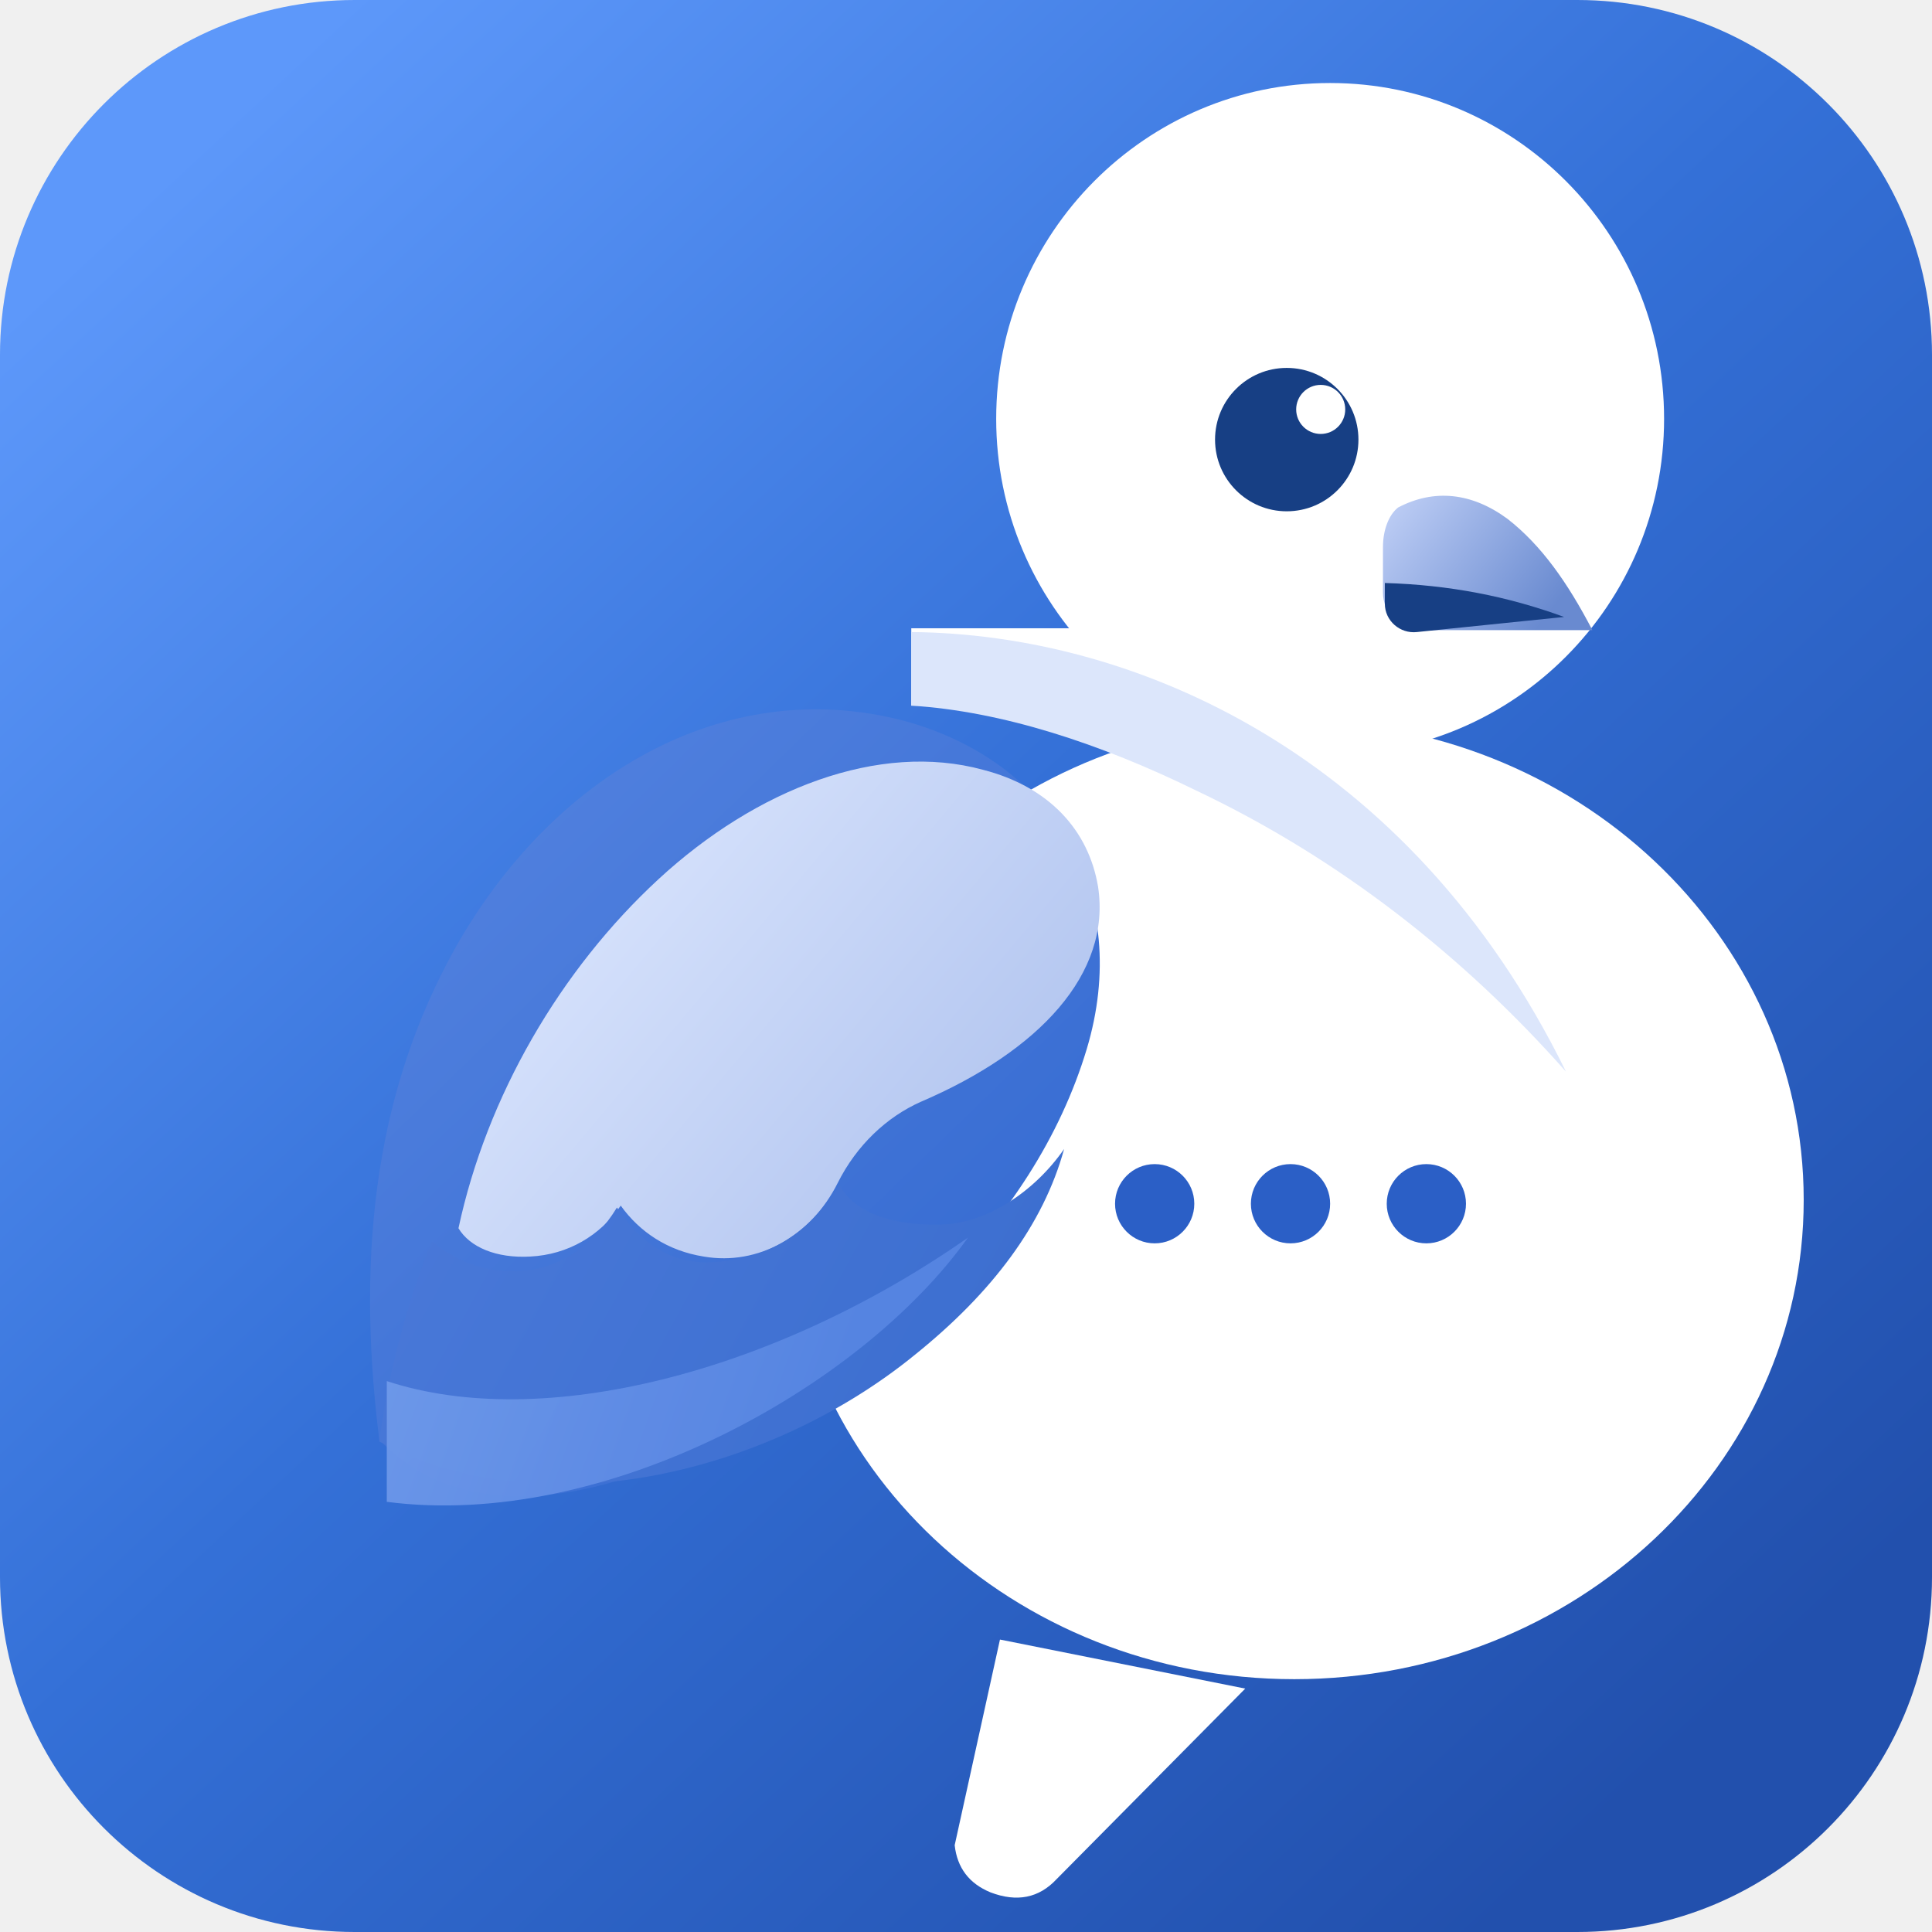
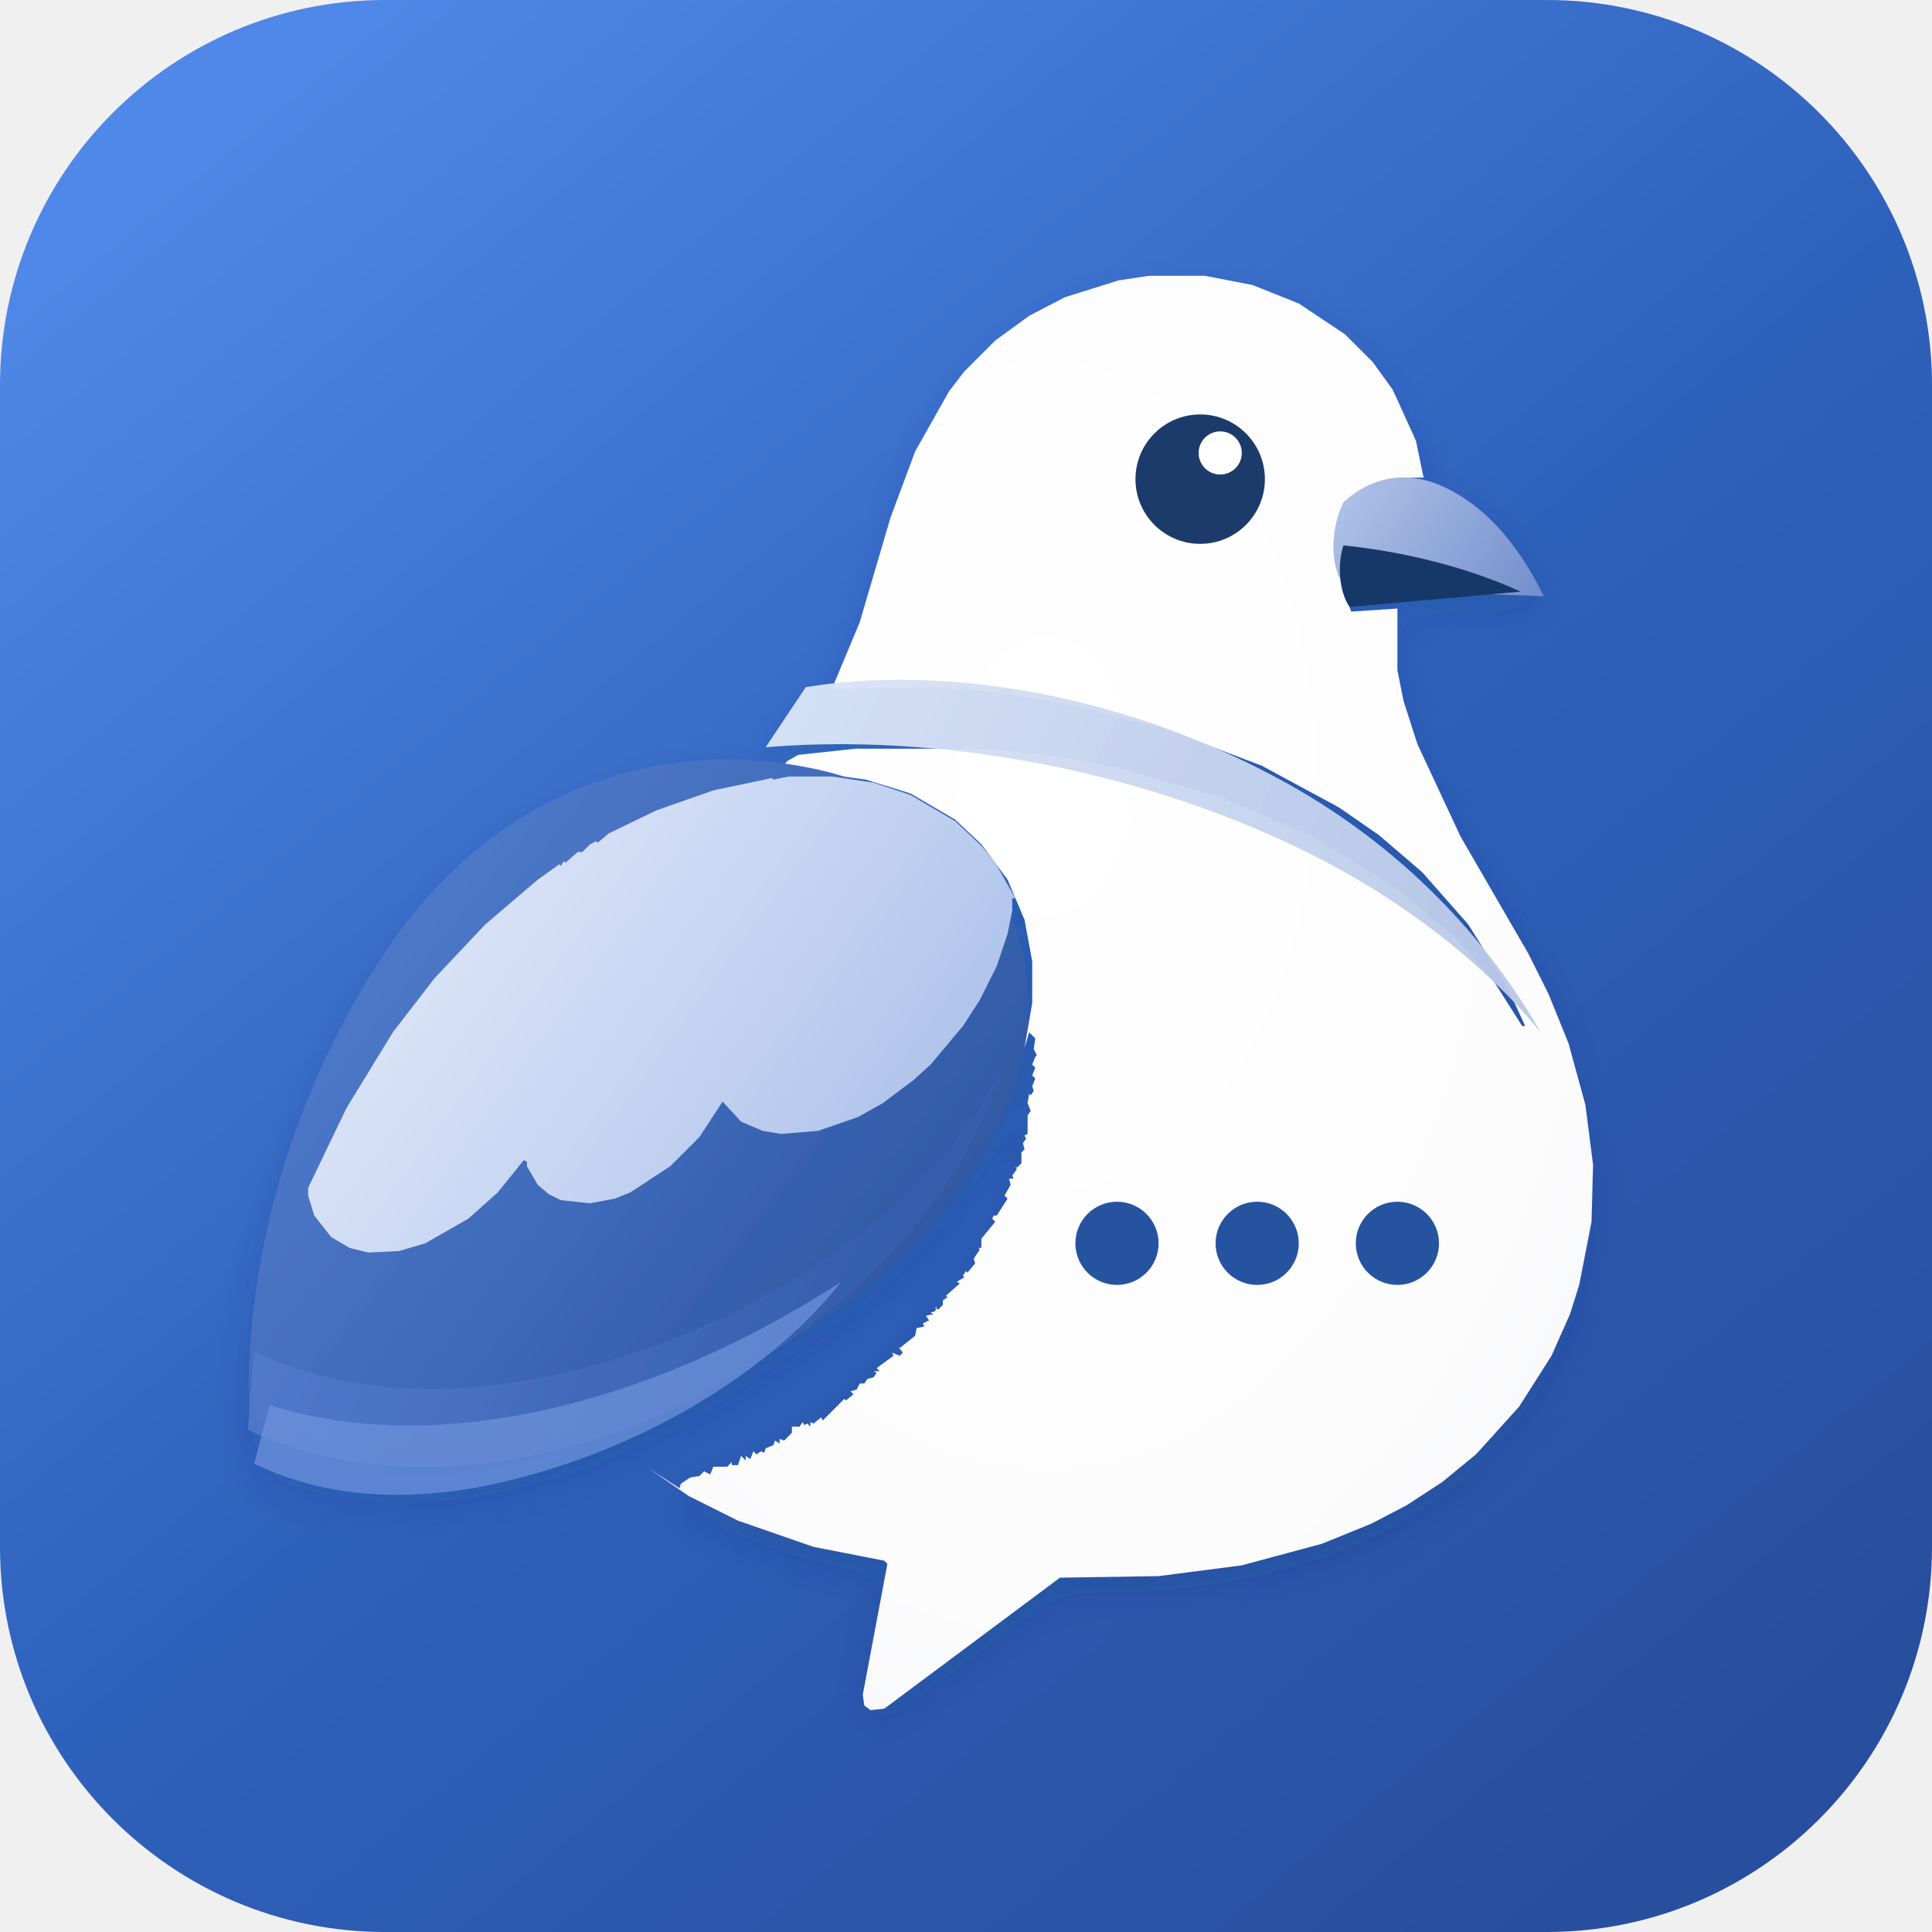
- <svg xmlns="http://www.w3.org/2000/svg" viewBox="0 0 1024 1024" role="img" aria-labelledby="title desc">
+ <svg xmlns="http://www.w3.org/2000/svg" viewBox="0 0 1254 1254" role="img" aria-label="Pigeon app icon">
  <defs>
-     <linearGradient id="bg" x1="110" y1="70" x2="900" y2="920" gradientUnits="userSpaceOnUse">
-       <stop offset="0" stop-color="#5d98fa" />
-       <stop offset="0.48" stop-color="#3470d7" />
-       <stop offset="1" stop-color="#2250ad" />
+     <linearGradient id="bg" x1="150" y1="60" x2="1080" y2="1190" gradientUnits="userSpaceOnUse">
+       <stop stop-color="#4f88e8" />
+       <stop offset=".52" stop-color="#2e61bb" />
+       <stop offset="1" stop-color="#284f9e" />
    </linearGradient>
-     <linearGradient id="wingOuter" x1="207" y1="408" x2="544" y2="755" gradientUnits="userSpaceOnUse">
-       <stop offset="0" stop-color="#5483e0" />
-       <stop offset="1" stop-color="#3369d0" />
+     <radialGradient id="body" cx="42%" cy="35%" r="80%">
+       <stop stop-color="#ffffff" />
+       <stop offset=".72" stop-color="#fcfcfd" />
+       <stop offset="1" stop-color="#f4f5f7" />
+     </radialGradient>
+     <linearGradient id="wingOuter" x1="180" y1="560" x2="650" y2="930" gradientUnits="userSpaceOnUse">
+       <stop stop-color="#557fcf" />
+       <stop offset=".52" stop-color="#3c68b7" />
+       <stop offset="1" stop-color="#284f96" />
    </linearGradient>
-     <linearGradient id="wingInner" x1="266" y1="421" x2="523" y2="637" gradientUnits="userSpaceOnUse">
-       <stop offset="0" stop-color="#dfe9ff" />
-       <stop offset="1" stop-color="#b1c4ef" />
+     <linearGradient id="wingTop" x1="220" y1="500" x2="620" y2="790" gradientUnits="userSpaceOnUse">
+       <stop stop-color="#e6edfb" />
+       <stop offset=".55" stop-color="#c7d5f2" />
+       <stop offset="1" stop-color="#a7bde8" />
    </linearGradient>
-     <linearGradient id="wingBand" x1="228" y1="560" x2="516" y2="719" gradientUnits="userSpaceOnUse">
-       <stop offset="0" stop-color="#4a79d9" />
-       <stop offset="1" stop-color="#3d6fd0" />
+     <linearGradient id="wingBand" x1="190" y1="700" x2="600" y2="900" gradientUnits="userSpaceOnUse">
+       <stop stop-color="#567fd0" />
+       <stop offset="1" stop-color="#315ba9" />
    </linearGradient>
-     <linearGradient id="wingTip" x1="205" y1="701" x2="427" y2="781" gradientUnits="userSpaceOnUse">
-       <stop offset="0" stop-color="#6f99ea" />
-       <stop offset="1" stop-color="#5685e2" />
+     <linearGradient id="neck" x1="500" y1="450" x2="960" y2="670" gradientUnits="userSpaceOnUse">
+       <stop stop-color="#dbe5f7" />
+       <stop offset="1" stop-color="#b9c9e8" />
    </linearGradient>
-     <linearGradient id="beakTop" x1="742" y1="269" x2="818" y2="329" gradientUnits="userSpaceOnUse">
-       <stop offset="0" stop-color="#b9caf3" />
-       <stop offset="1" stop-color="#698ad0" />
+     <linearGradient id="beak" x1="860" y1="305" x2="1000" y2="395" gradientUnits="userSpaceOnUse">
+       <stop stop-color="#b6c7ea" />
+       <stop offset="1" stop-color="#718dcc" />
    </linearGradient>
+     <filter id="soft" x="-20%" y="-20%" width="140%" height="140%">
+       <feDropShadow dx="0" dy="10" stdDeviation="12" flood-color="#15376e" flood-opacity=".14" />
+     </filter>
  </defs>
-   <rect width="1024" height="1024" rx="188" fill="url(#bg)" />
-   <ellipse cx="705" cy="222" rx="177" ry="178" fill="#ffffff" />
-   <ellipse cx="686" cy="636" rx="270" ry="254" fill="#ffffff" />
-   <rect x="483" y="333" width="106" height="41" fill="#ffffff" />
-   <path d="M530 869L660 895L560 996Q546 1011 525 1003Q508 996 506 978Z" fill="#ffffff" />
-   <path d="M483 335C601 336 747 399 830 568C776 507 710 455 634 419C583 394 531 377 483 374Z" fill="#dce6fb" />
-   <path d="M201 763C188 659 201 575 241 503C292 412 383 357 479 382C560 404 600 476 576 556C548 649 465 727 354 775C291 802 235 799 201 763Z" fill="url(#wingOuter)" />
-   <path d="M243 651C258 581 297 514 349 466C401 418 466 393 521 408C556 417 577 440 582 470C589 516 551 557 488 584C470 592 454 607 444 627C430 655 402 671 373 666C354 663 339 653 329 639C318 655 301 665 281 666C263 667 249 661 243 651Z" fill="url(#wingInner)" />
-   <path d="M201 764C205 733 215 691 229 658C258 682 302 681 327 640C340 660 357 670 377 669C406 668 429 654 445 628C452 642 472 650 500 649C523 648 548 632 564 609C553 649 526 685 485 718C409 780 289 811 201 764Z" fill="url(#wingBand)" />
-   <path d="M205 732C287 759 410 728 513 656C456 736 320 811 205 796Z" fill="url(#wingTip)" opacity="0.95" />
-   <circle cx="682" cy="233" r="38" fill="#173f84" />
-   <circle cx="700" cy="217" r="13" fill="#ffffff" />
-   <path d="M741 269C760 259 780 261 799 275C817 289 831 309 844 334H753C742 334 733 325 733 314V290C733 281 736 273 741 269Z" fill="url(#beakTop)" />
-   <path d="M734 309C768 310 799 316 829 327L751 335C742 336 734 329 734 320Z" fill="#173f84" />
-   <circle cx="612" cy="638" r="21" fill="#2b5fc6" />
-   <circle cx="684" cy="638" r="21" fill="#2b5fc6" />
-   <circle cx="756" cy="638" r="21" fill="#2b5fc6" />
+   <rect width="1254" height="1254" rx="250" fill="url(#bg)" />
+   <g filter="url(#soft)">
+     <path d="M 813,185 L 782,179 L 746,179 L 726,182 L 691,193 L 668,205 L 646,221 L 626,241 L 616,254 L 594,293 L 578,336 L 558,404 L 540,447 L 606,446 L 642,449 L 688,456 L 756,473 L 819,497 L 869,524 L 895,542 L 923,566 L 953,600 L 978,640 L 990,666 L 988,666 L 969,636 L 944,608 L 903,574 L 850,542 L 791,517 L 724,498 L 686,491 L 642,486 L 555,486 L 518,490 L 511,494 L 502,505 L 512,503 L 540,503 L 562,506 L 591,515 L 620,532 L 637,548 L 654,571 L 665,597 L 670,624 L 670,651 L 665,680 L 668,670 L 672,674 L 671,681 L 673,685 L 672,686 L 670,684 L 672,686 L 670,691 L 672,693 L 670,698 L 672,700 L 670,705 L 671,708 L 669,711 L 668,710 L 667,716 L 669,721 L 667,724 L 667,736 L 665,737 L 666,739 L 664,742 L 665,746 L 663,748 L 663,755 L 660,758 L 659,757 L 660,759 L 657,763 L 658,765 L 655,765 L 656,769 L 652,776 L 654,778 L 647,789 L 645,789 L 644,791 L 646,793 L 637,804 L 637,810 L 635,810 L 636,811 L 632,817 L 633,820 L 628,826 L 627,825 L 625,828 L 626,829 L 621,832 L 623,833 L 614,841 L 615,842 L 612,844 L 612,847 L 609,850 L 607,849 L 608,848 L 607,851 L 604,852 L 606,853 L 601,854 L 603,857 L 599,859 L 600,861 L 595,862 L 594,867 L 584,875 L 583,874 L 586,878 L 584,880 L 579,878 L 580,880 L 569,888 L 571,890 L 567,890 L 569,891 L 567,894 L 563,895 L 561,898 L 558,898 L 556,902 L 552,903 L 554,905 L 549,909 L 548,908 L 537,919 L 535,916 L 537,919 L 534,922 L 533,920 L 528,924 L 526,923 L 526,926 L 524,924 L 522,925 L 521,923 L 519,926 L 514,926 L 514,930 L 509,935 L 506,934 L 506,937 L 503,935 L 502,938 L 497,940 L 496,943 L 494,942 L 491,944 L 489,942 L 487,947 L 484,945 L 484,948 L 481,945 L 479,951 L 475,951 L 475,949 L 472,952 L 463,952 L 461,957 L 457,955 L 454,958 L 448,959 L 442,963 L 441,966 L 421,953 L 447,971 L 479,987 L 528,1004 L 574,1013 L 576,1015 L 560,1100 L 561,1107 L 565,1110 L 574,1109 L 688,1024 L 752,1023 L 806,1016 L 858,1002 L 890,989 L 913,977 L 936,962 L 958,944 L 986,913 L 1007,880 L 1019,853 L 1025,834 L 1033,793 L 1034,756 L 1029,717 L 1018,677 L 1005,645 L 992,619 L 948,543 L 920,483 L 911,455 L 907,435 L 907,395 L 877,397 L 871,379 L 870,362 L 872,351 L 876,340 L 884,328 L 895,318 L 904,313 L 914,310 L 924,310 L 919,286 L 904,253 L 891,235 L 873,217 L 843,197 Z" fill="url(#body)" />
+     <path d="M497 485 C628 474 782 509 893 578 C936 605 973 637 1000 670 C961 602 902 544 829 505 C723 448 608 432 523 446 Z" fill="url(#neck)" opacity=".96" />
+     <path d="M162 918 C158 830 184 719 248 621 C321 509 433 477 533 500 C622 521 672 587 667 661 C661 755 576 846 459 899 C354 947 238 954 162 918 Z" fill="url(#wingOuter)" />
+     <path d="M 659,583 L 646,560 L 637,549 L 620,533 L 591,516 L 567,508 L 540,504 L 512,504 L 502,506 L 501,505 L 463,513 L 426,526 L 395,541 L 388,547 L 387,546 L 383,548 L 378,553 L 375,553 L 367,560 L 366,559 L 364,562 L 363,561 L 349,571 L 315,600 L 282,635 L 255,670 L 225,719 L 200,771 L 200,776 L 204,789 L 215,803 L 227,810 L 239,813 L 259,812 L 276,807 L 304,791 L 323,774 L 340,753 L 342,754 L 342,757 L 349,769 L 356,775 L 364,779 L 383,781 L 399,778 L 409,774 L 435,757 L 454,738 L 469,715 L 481,728 L 495,734 L 507,736 L 531,734 L 557,725 L 573,716 L 593,701 L 604,691 L 625,666 L 636,649 L 647,627 L 654,606 L 657,591 L 657,583 Z" fill="url(#wingTop)" />
+     <path d="M165 877 C240 914 340 907 437 869 C538 829 618 762 650 693 C627 774 555 852 456 905 C356 958 242 967 161 928 Z" fill="url(#wingBand)" opacity=".95" />
+     <path d="M175 912 C282 946 421 913 546 832 C497 894 408 946 312 965 C253 976 204 969 165 950 Z" fill="#6d93dc" opacity=".72" />
+     <circle cx="779" cy="311" r="42" fill="#1d3b6b" />
+     <circle cx="792" cy="294" r="14" fill="#fff" />
+     <path d="M872 326 C893 307 918 305 943 319 C967 332 987 356 1002 387 L874 382 C863 370 863 344 872 326 Z" fill="url(#beak)" />
+     <path d="M872 354 C911 358 952 368 987 384 L876 394 C869 384 868 366 872 354 Z" fill="#193868" />
+     <circle cx="725" cy="807" r="27" fill="#2852a0" />
+     <circle cx="816" cy="807" r="27" fill="#2852a0" />
+     <circle cx="907" cy="807" r="27" fill="#2852a0" />
+   </g>
</svg>
